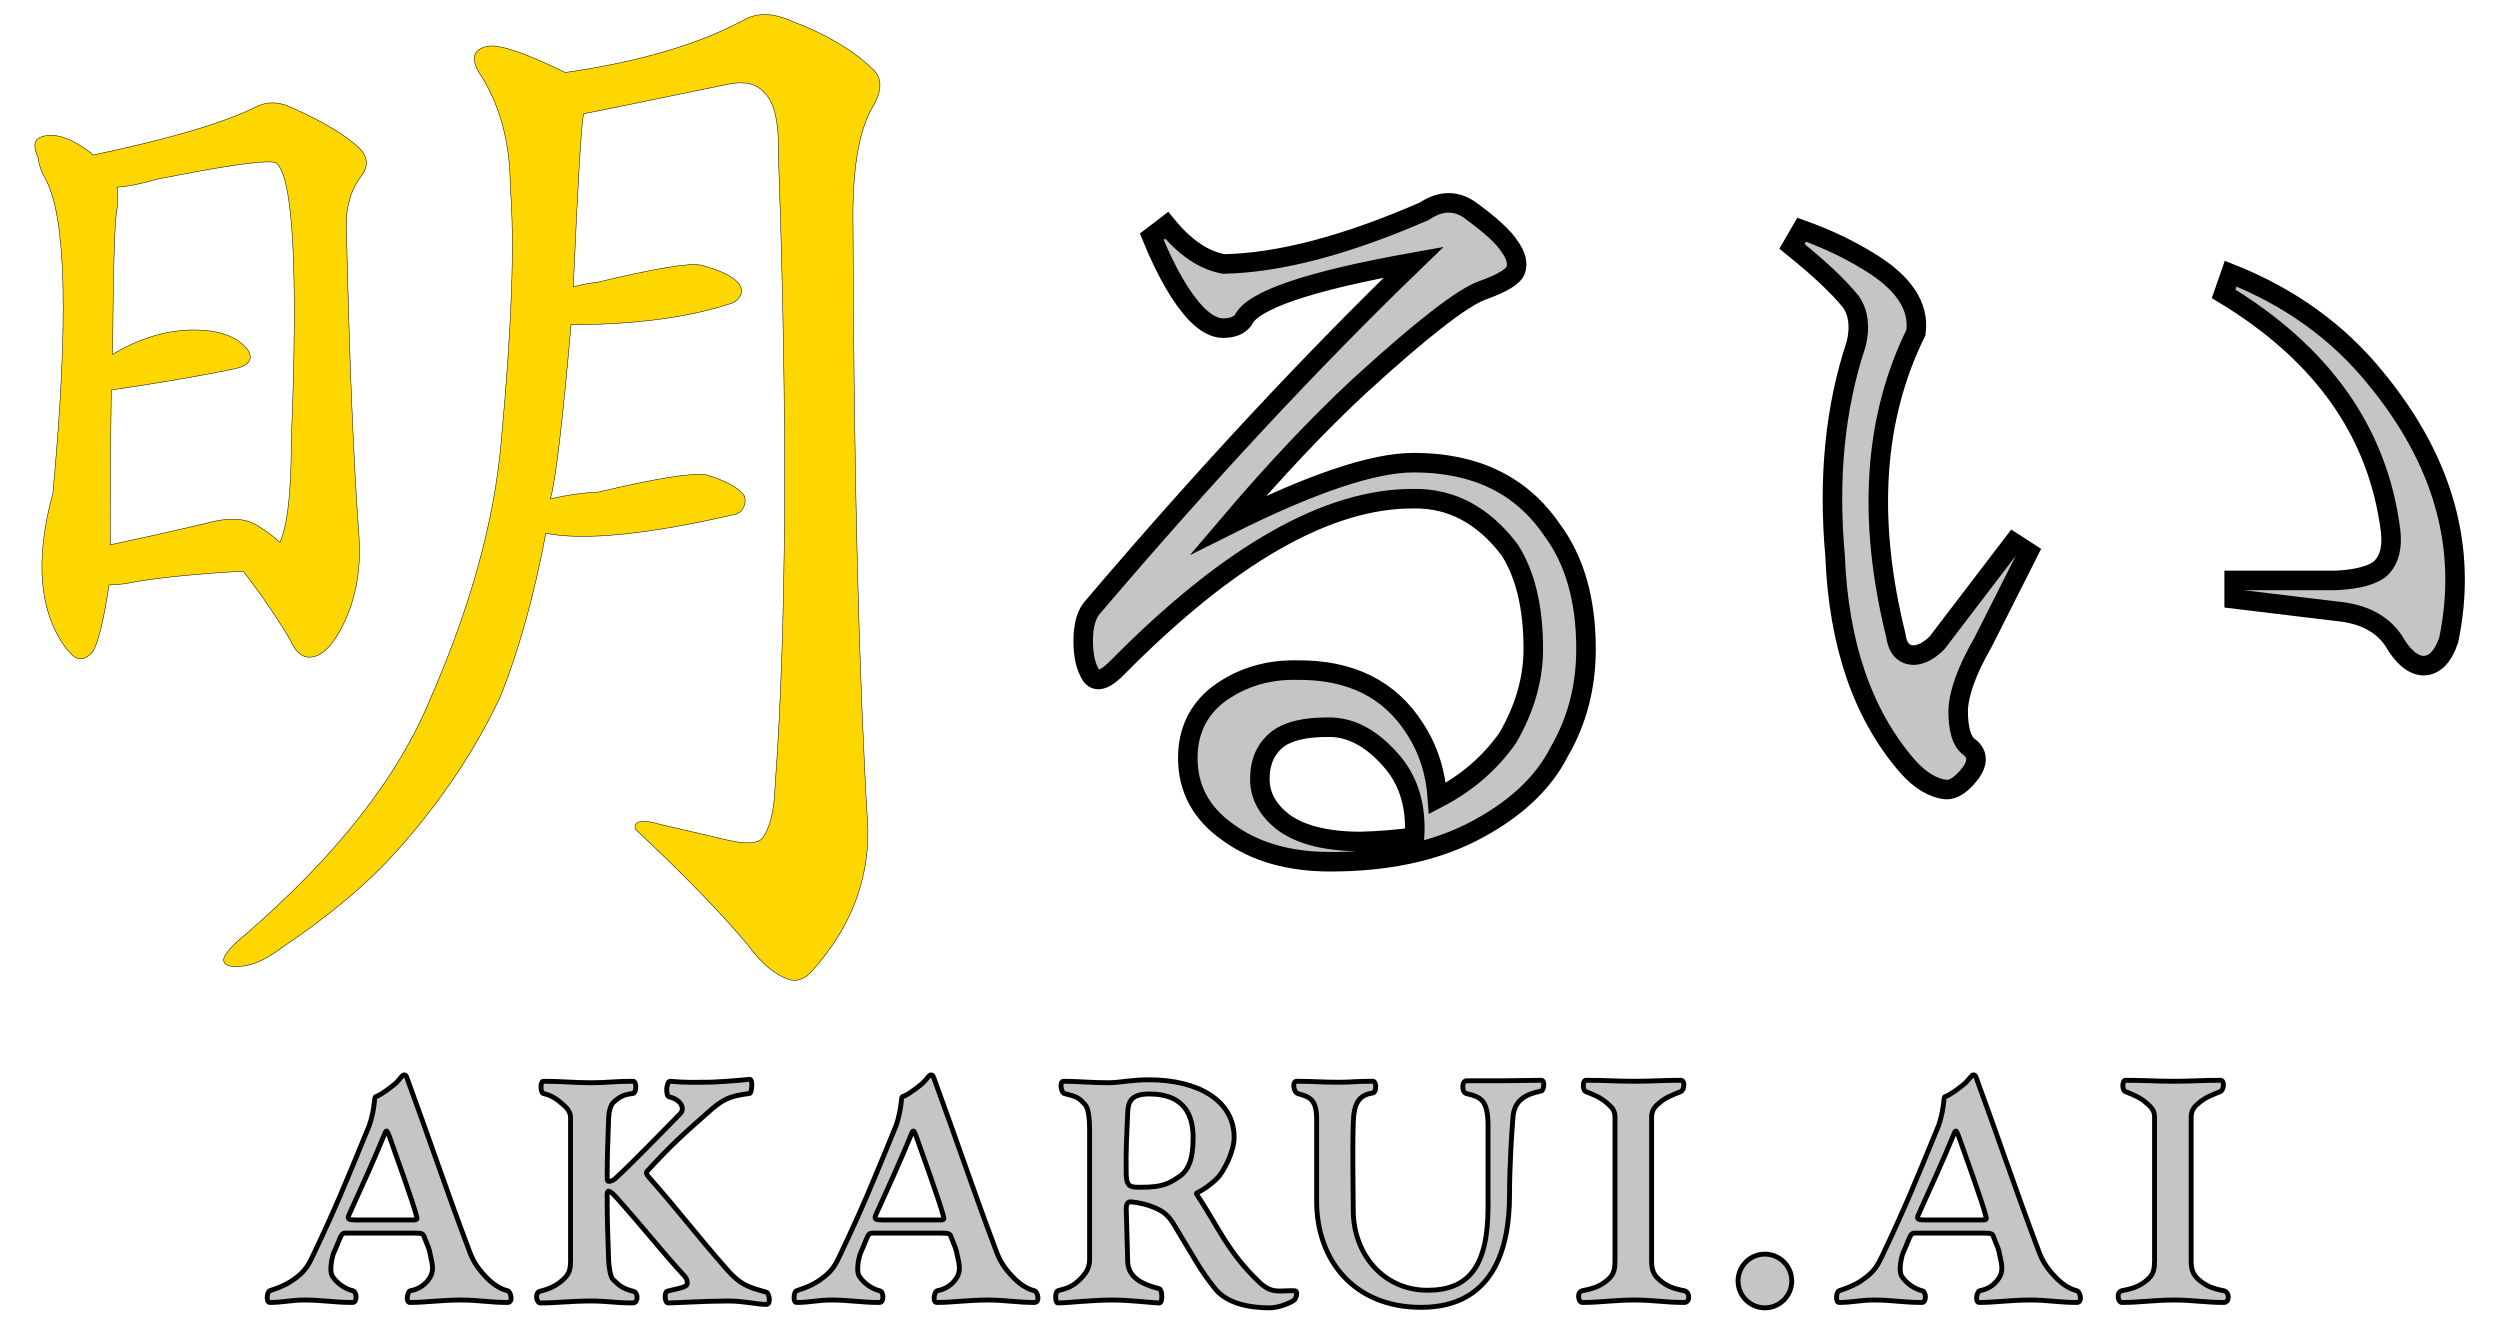
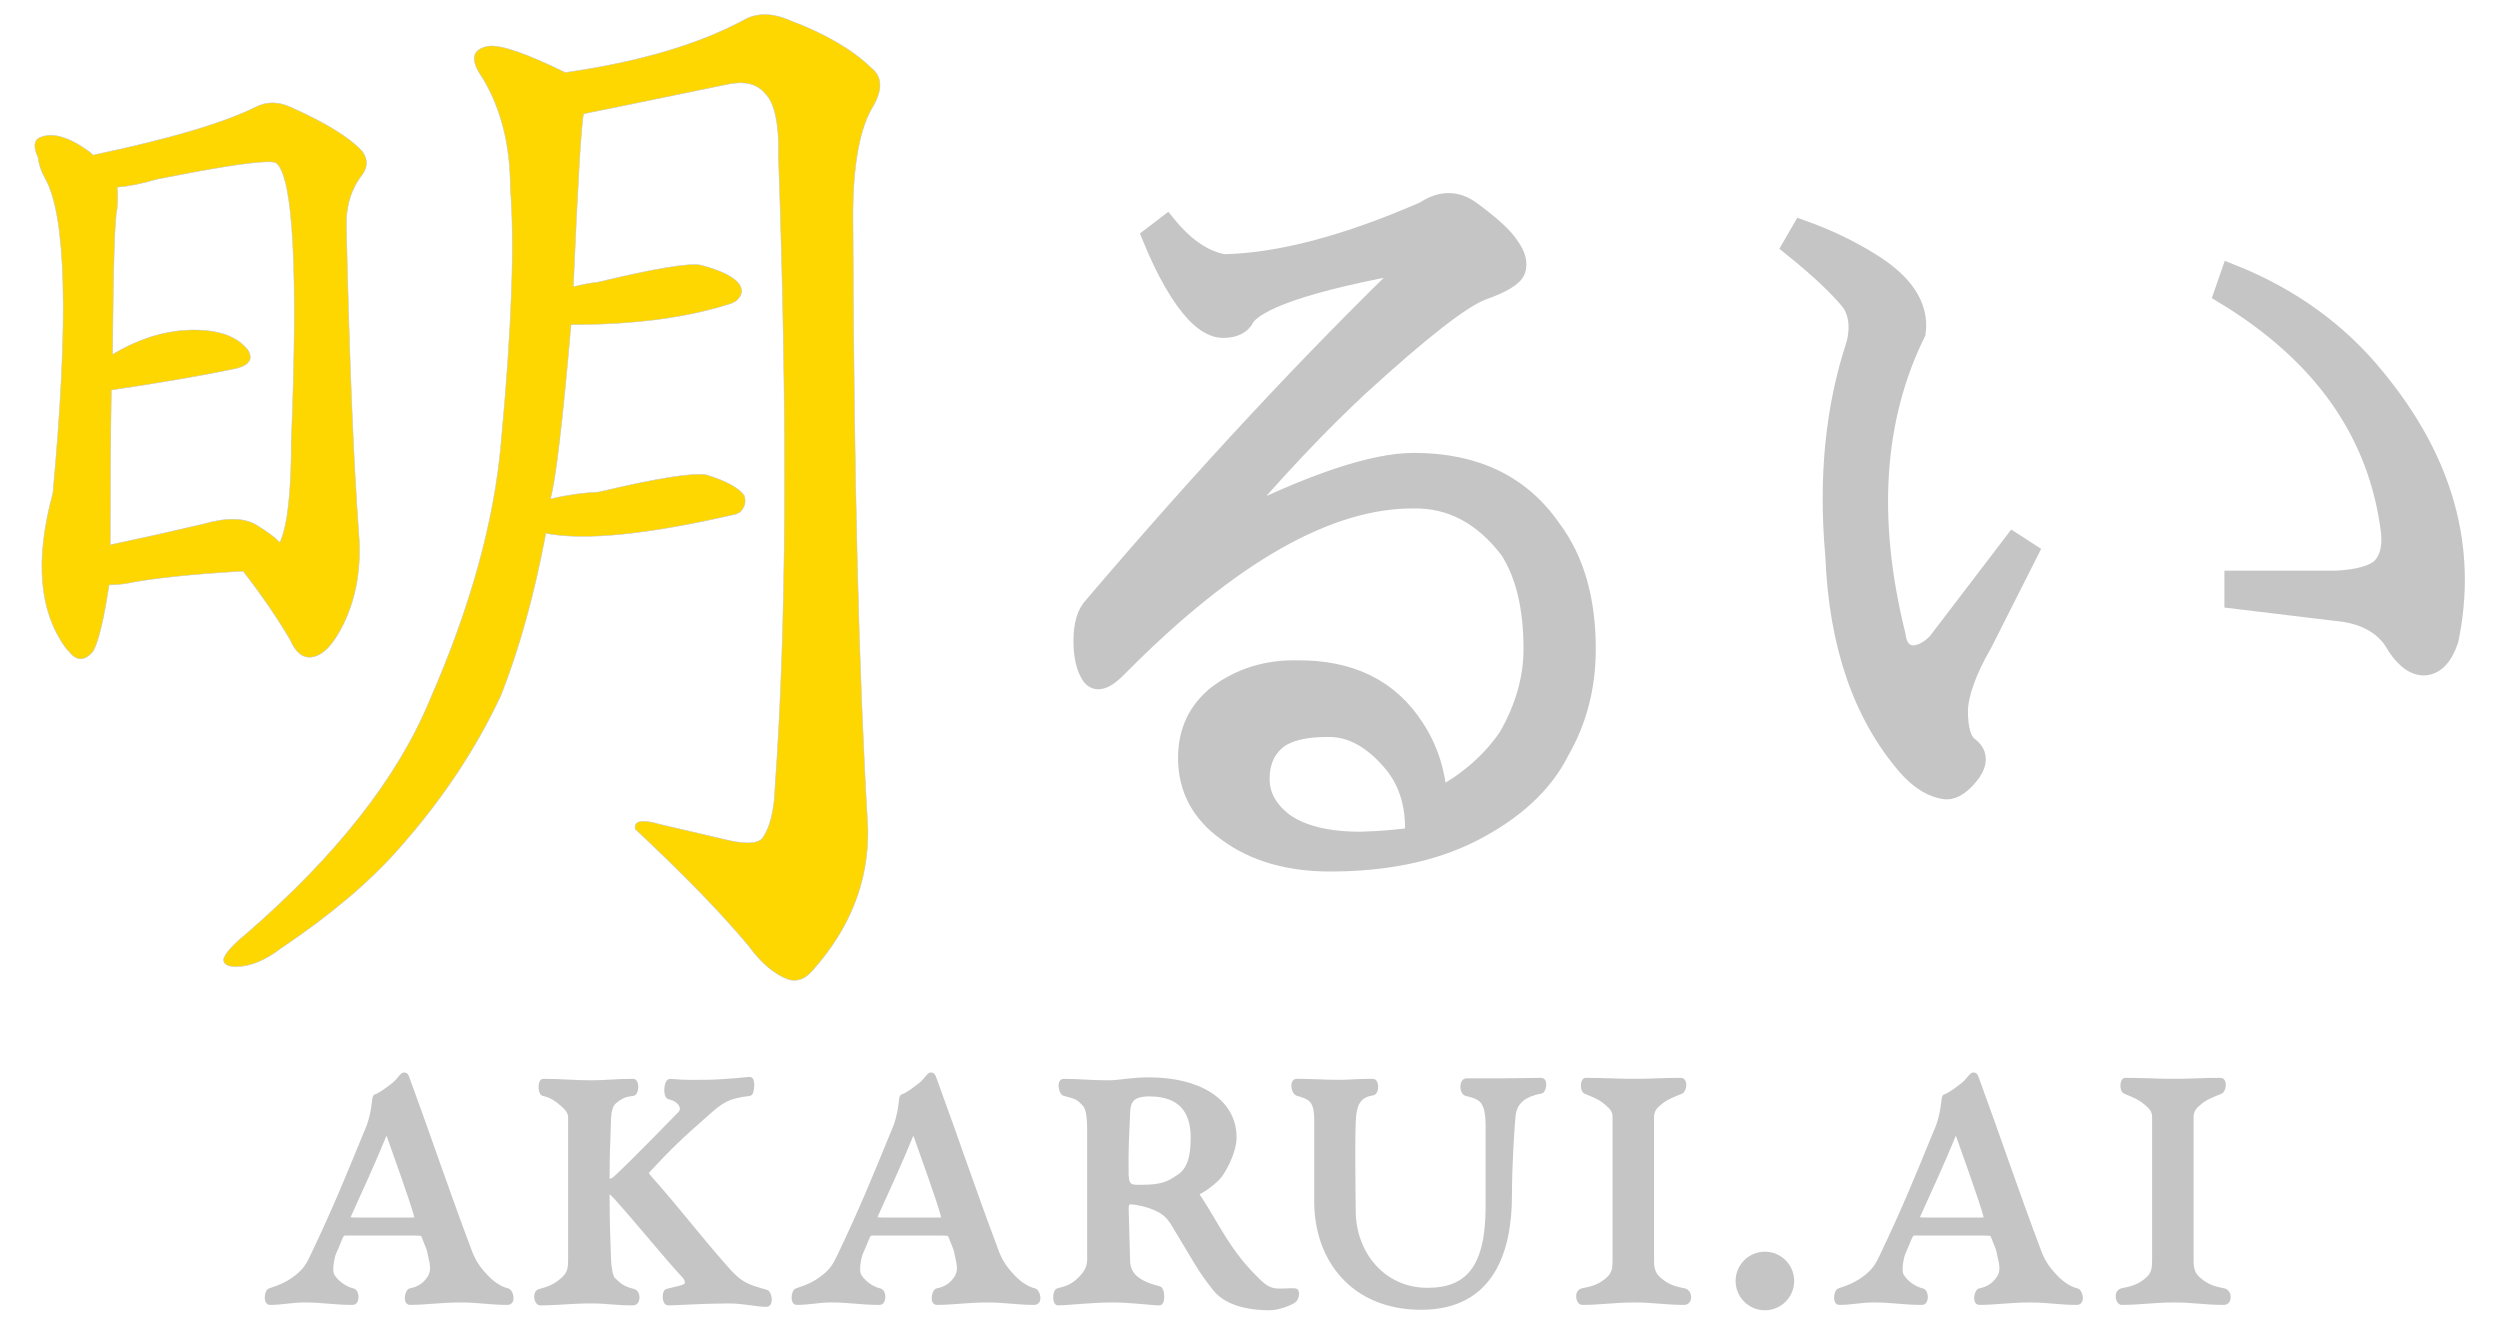
<svg xmlns="http://www.w3.org/2000/svg" xmlns:ns1="http://vectornator.io" height="100%" stroke-miterlimit="10" style="fill-rule:nonzero;clip-rule:evenodd;stroke-linecap:round;stroke-linejoin:round;" version="1.1" viewBox="0 0 512 270" width="100%" xml:space="preserve">
  <defs>
    <clipPath id="TextBounds">
      <rect height="145.654" width="532" x="-5" y="161.444" />
    </clipPath>
  </defs>
  <g id="Layer-1" ns1:layerName="Layer 1">
-     <path d="M111.782 109.22C119.763 110.785 132.831 109.455 150.986 105.229C150.986 105.073 151.142 104.994 151.455 104.994C152.551 103.899 152.864 102.725 152.394 101.473C151.299 99.908 148.716 98.499 144.647 97.247C141.83 96.778 134.475 97.952 122.58 100.769C119.294 100.925 116.007 101.395 112.721 102.177C113.816 98.265 115.225 86.37 116.946 66.494C130.093 66.494 141.126 65.008 150.047 62.034C150.203 61.877 150.36 61.799 150.516 61.799C151.925 60.704 152.238 59.53 151.455 58.278C150.36 56.713 147.699 55.383 143.474 54.287C141.126 53.818 134.083 54.991 122.346 57.808C120.781 57.965 119.137 58.278 117.416 58.747C118.355 36.993 119.059 25.177 119.529 23.299C119.685 23.299 129.623 21.265 149.342 17.196C152.629 16.57 155.055 17.196 156.62 19.074C158.654 20.952 159.593 25.334 159.437 32.22C161.315 85.901 161.08 128.861 158.733 161.101C158.576 165.953 157.715 169.474 156.15 171.665C155.211 172.76 152.942 172.917 149.342 172.134L135.257 168.848C131.501 167.752 129.78 168.065 130.093 169.787C140.109 179.177 147.856 187.159 153.333 193.732C155.837 197.175 158.498 199.444 161.315 200.54C163.193 201.166 164.915 200.54 166.48 198.662C174.148 190.054 177.904 180.429 177.748 169.787C175.87 138.33 174.853 97.091 174.696 46.071C174.54 35.115 175.792 27.212 178.452 22.36C180.8 18.604 180.8 15.787 178.452 13.909C174.54 10.153 169.062 6.945 162.019 4.284C158.576 2.719 155.524 2.563 152.864 3.815C143.474 8.979 131.11 12.657 115.772 14.848C107.791 10.935 102.548 9.136 100.044 9.449C96.601 10.075 96.209 12.266 98.87 16.022C102.626 22.282 104.504 29.716 104.504 38.324C105.443 49.748 104.817 67.199 102.626 90.674C101.218 106.794 96.366 124.323 88.071 143.259C81.498 159.223 68.9 175.265 50.276 191.384C47.772 193.419 46.285 195.062 45.815 196.314C45.659 197.41 46.52 197.958 48.398 197.958C51.215 197.958 54.266 196.706 57.553 194.201C67.569 187.472 75.551 180.742 81.498 174.012C90.419 163.996 97.462 153.432 102.626 142.32C106.382 132.774 109.434 121.74 111.782 109.22Z" fill="#ffd700" fill-rule="evenodd" opacity="1" stroke="#000000" stroke-linecap="butt" stroke-linejoin="miter" stroke-width="0.1" />
-     <path d="M265.587 137.238C259.466 137.118 254.065 138.798 249.384 142.279C245.304 145.519 243.263 149.84 243.263 155.241C243.263 161.482 245.964 166.523 251.365 170.363C256.886 174.444 263.907 176.484 272.428 176.484C283.71 176.484 293.312 174.504 301.233 170.543C309.994 166.103 316.055 160.522 319.416 153.8C323.017 147.559 324.817 140.598 324.817 132.917C324.817 122.835 322.477 114.674 317.796 108.433C311.555 99.311 302.133 94.751 289.531 94.751C281.25 94.751 268.588 99.011 251.545 107.533C261.026 96.371 269.968 86.889 278.369 79.088C290.971 67.566 299.373 61.025 303.573 59.465C307.654 58.024 309.934 56.644 310.415 55.324C310.895 53.884 310.475 52.264 309.154 50.463C307.954 48.543 305.194 46.022 300.873 42.902C297.992 40.982 294.932 41.102 291.691 43.262C275.729 50.223 262.046 53.824 250.645 54.064C246.564 53.344 242.663 50.703 238.943 46.142L235.882 48.483C238.883 55.804 241.943 61.085 245.064 64.326C246.984 66.246 248.784 67.206 250.464 67.206C252.385 67.206 253.765 66.666 254.605 65.586C256.405 61.505 268.047 57.544 289.531 53.704C268.528 73.987 246.684 97.451 224 124.095C222.56 125.536 221.84 127.936 221.84 131.297C221.84 134.297 222.38 136.638 223.46 138.318C224.54 139.878 226.4 139.278 229.041 136.518C251.845 113.474 272.008 102.012 289.531 102.132C297.212 102.012 303.753 105.492 309.154 112.574C312.395 117.614 314.015 124.396 314.015 132.917C314.015 139.038 312.275 145.099 308.794 151.1C305.194 156.261 300.393 160.402 294.392 163.522C294.032 158.121 292.472 153.32 289.711 149.12C284.55 141.078 276.509 137.118 265.587 137.238ZM278.719 172.335C271.877 172.335 266.656 171.074 263.056 168.554C259.695 166.034 258.015 163.033 258.015 159.553C258.015 155.952 259.275 153.191 261.796 151.271C263.956 149.711 267.317 148.931 271.877 148.931C276.678 148.811 281.179 151.271 285.38 156.312C288.62 160.273 290.06 165.314 289.7 171.435C286.34 171.915 282.679 172.215 278.719 172.335Z" fill="#C5C5C5" fill-rule="evenodd" opacity="1" stroke="#000000" stroke-linecap="butt" stroke-linejoin="miter" stroke-width="4" />
-     <path d="M388.246 130.032C382.365 106.268 383.746 85.625 392.387 68.102C393.107 62.701 389.867 57.84 382.666 53.519C378.585 50.999 374.024 48.838 368.983 47.038L367.003 50.459C372.524 54.899 376.544 58.68 379.065 61.801C380.625 64.081 380.985 66.962 380.145 70.442C375.824 83.404 374.384 97.867 375.824 113.829C376.544 131.952 381.465 146.295 390.587 156.857C393.227 159.857 395.928 161.477 398.688 161.717C400.248 161.717 401.929 160.517 403.729 158.117C405.169 155.956 404.989 154.216 403.189 152.896C401.749 151.816 401.029 149.355 401.029 145.515C401.149 141.914 402.829 137.293 406.069 131.652L415.431 113.109L412.37 111.129L396.708 131.652C395.148 133.213 393.587 134.053 392.027 134.173C389.867 134.173 388.607 132.793 388.246 130.032ZM456.838 56.04L455.398 60.18C475.681 72.422 487.083 88.625 489.603 108.788C489.964 112.029 489.363 114.489 487.803 116.17C486.243 117.73 483.122 118.63 478.442 118.87L457.558 118.87L457.558 122.651L478.442 125.171C483.842 125.651 487.743 127.632 490.144 131.112C492.064 134.473 494.104 136.213 496.265 136.333C498.545 136.333 500.285 134.593 501.485 131.112C505.446 112.269 500.465 94.386 486.543 77.463C478.862 67.982 468.96 60.84 456.838 56.04Z" fill="#C5C5C5" fill-rule="evenodd" opacity="1" stroke="#000000" stroke-linecap="butt" stroke-linejoin="miter" stroke-width="4" />
-     <path d="M55.782 21.066C54.608 21.066 53.493 21.352 52.397 21.899C45.824 25.186 34.697 28.471 19.047 31.757L18.581 31.291C14.199 28.005 10.673 26.974 8.012 28.226C6.917 28.852 6.852 30.189 7.791 32.223C7.948 33.632 8.407 35.033 9.189 36.441C13.571 43.953 14.119 65.482 10.832 101.008C7.076 114.781 8.018 125.424 13.652 132.936L14.118 133.402C15.683 135.437 17.326 135.437 19.047 133.402C20.143 131.524 21.238 126.992 22.333 119.792C23.272 119.792 24.367 119.704 25.619 119.547C30.94 118.452 38.999 117.598 49.798 116.972C53.554 121.824 56.775 126.509 59.435 131.048C60.531 133.552 61.932 134.736 63.653 134.579C66.001 134.423 68.279 132.08 70.47 127.541C72.974 122.22 73.981 116.262 73.511 109.689C72.415 94.978 71.562 73.997 70.936 46.765C70.78 42.383 71.875 38.704 74.222 35.73C75.318 34.165 75.318 32.611 74.222 31.046C71.718 28.229 66.791 25.186 59.435 21.899C58.183 21.352 56.955 21.066 55.782 21.066ZM54.384 33.155C55.557 33.116 56.302 33.205 56.615 33.4C60.058 36.374 61.065 55.382 59.656 90.439C59.656 100.768 58.891 107.644 57.326 111.087C56.231 109.991 54.653 108.832 52.618 107.58C50.114 106.015 46.435 105.926 41.583 107.335C34.853 108.9 28.526 110.325 22.578 111.577C22.578 101.092 22.642 90.512 22.799 79.87C32.346 78.462 40.582 77.061 47.468 75.652C50.911 75.026 52.006 73.69 50.754 71.655C48.876 69.308 45.897 67.971 41.828 67.658C35.568 67.189 29.304 68.831 23.044 72.587C23.201 54.276 23.507 44.357 23.976 42.792C24.133 40.914 24.133 39.425 23.976 38.329C26.324 38.173 29.061 37.625 32.191 36.686C43.459 34.456 50.862 33.273 54.384 33.155Z" fill="#ffd700" fill-rule="evenodd" opacity="1" stroke="#000000" stroke-linecap="butt" stroke-linejoin="miter" stroke-width="0.1" />
-     <g fill="#C5C5C5" opacity="1" stroke="#000000" stroke-linecap="butt" stroke-linejoin="miter" stroke-width="1">
+     <path d="M111.782 109.22C119.763 110.785 132.831 109.455 150.986 105.229C150.986 105.073 151.142 104.994 151.455 104.994C152.551 103.899 152.864 102.725 152.394 101.473C151.299 99.908 148.716 98.499 144.647 97.247C141.83 96.778 134.475 97.952 122.58 100.769C119.294 100.925 116.007 101.395 112.721 102.177C113.816 98.265 115.225 86.37 116.946 66.494C130.093 66.494 141.126 65.008 150.047 62.034C150.203 61.877 150.36 61.799 150.516 61.799C151.925 60.704 152.238 59.53 151.455 58.278C150.36 56.713 147.699 55.383 143.474 54.287C141.126 53.818 134.083 54.991 122.346 57.808C120.781 57.965 119.137 58.278 117.416 58.747C118.355 36.993 119.059 25.177 119.529 23.299C119.685 23.299 129.623 21.265 149.342 17.196C152.629 16.57 155.055 17.196 156.62 19.074C158.654 20.952 159.593 25.334 159.437 32.22C161.315 85.901 161.08 128.861 158.733 161.101C158.576 165.953 157.715 169.474 156.15 171.665C155.211 172.76 152.942 172.917 149.342 172.134L135.257 168.848C131.501 167.752 129.78 168.065 130.093 169.787C140.109 179.177 147.856 187.159 153.333 193.732C155.837 197.175 158.498 199.444 161.315 200.54C163.193 201.166 164.915 200.54 166.48 198.662C174.148 190.054 177.904 180.429 177.748 169.787C175.87 138.33 174.853 97.091 174.696 46.071C174.54 35.115 175.792 27.212 178.452 22.36C180.8 18.604 180.8 15.787 178.452 13.909C174.54 10.153 169.062 6.945 162.019 4.284C158.576 2.719 155.524 2.563 152.864 3.815C143.474 8.979 131.11 12.657 115.772 14.848C107.791 10.935 102.548 9.136 100.044 9.449C96.601 10.075 96.209 12.266 98.87 16.022C102.626 22.282 104.504 29.716 104.504 38.324C105.443 49.748 104.817 67.199 102.626 90.674C101.218 106.794 96.366 124.323 88.071 143.259C81.498 159.223 68.9 175.265 50.276 191.384C47.772 193.419 46.285 195.062 45.815 196.314C45.659 197.41 46.52 197.958 48.398 197.958C51.215 197.958 54.266 196.706 57.553 194.201C67.569 187.472 75.551 180.742 81.498 174.012C90.419 163.996 97.462 153.432 102.626 142.32C106.382 132.774 109.434 121.74 111.782 109.22Z" fill="#ffd700" fill-rule="evenodd" opacity="1" stroke="#C5C5C5" stroke-linecap="butt" stroke-linejoin="miter" stroke-width="0.1" />
+     <path d="M265.587 137.238C259.466 137.118 254.065 138.798 249.384 142.279C245.304 145.519 243.263 149.84 243.263 155.241C243.263 161.482 245.964 166.523 251.365 170.363C256.886 174.444 263.907 176.484 272.428 176.484C283.71 176.484 293.312 174.504 301.233 170.543C309.994 166.103 316.055 160.522 319.416 153.8C323.017 147.559 324.817 140.598 324.817 132.917C324.817 122.835 322.477 114.674 317.796 108.433C311.555 99.311 302.133 94.751 289.531 94.751C281.25 94.751 268.588 99.011 251.545 107.533C261.026 96.371 269.968 86.889 278.369 79.088C290.971 67.566 299.373 61.025 303.573 59.465C307.654 58.024 309.934 56.644 310.415 55.324C310.895 53.884 310.475 52.264 309.154 50.463C307.954 48.543 305.194 46.022 300.873 42.902C297.992 40.982 294.932 41.102 291.691 43.262C275.729 50.223 262.046 53.824 250.645 54.064C246.564 53.344 242.663 50.703 238.943 46.142L235.882 48.483C238.883 55.804 241.943 61.085 245.064 64.326C246.984 66.246 248.784 67.206 250.464 67.206C252.385 67.206 253.765 66.666 254.605 65.586C256.405 61.505 268.047 57.544 289.531 53.704C268.528 73.987 246.684 97.451 224 124.095C222.56 125.536 221.84 127.936 221.84 131.297C221.84 134.297 222.38 136.638 223.46 138.318C224.54 139.878 226.4 139.278 229.041 136.518C251.845 113.474 272.008 102.012 289.531 102.132C297.212 102.012 303.753 105.492 309.154 112.574C312.395 117.614 314.015 124.396 314.015 132.917C314.015 139.038 312.275 145.099 308.794 151.1C305.194 156.261 300.393 160.402 294.392 163.522C294.032 158.121 292.472 153.32 289.711 149.12C284.55 141.078 276.509 137.118 265.587 137.238ZM278.719 172.335C271.877 172.335 266.656 171.074 263.056 168.554C259.695 166.034 258.015 163.033 258.015 159.553C258.015 155.952 259.275 153.191 261.796 151.271C263.956 149.711 267.317 148.931 271.877 148.931C276.678 148.811 281.179 151.271 285.38 156.312C288.62 160.273 290.06 165.314 289.7 171.435C286.34 171.915 282.679 172.215 278.719 172.335Z" fill="#C5C5C5" fill-rule="evenodd" opacity="1" stroke="#C5C5C5" stroke-linecap="butt" stroke-linejoin="miter" stroke-width="4" />
+     <path d="M388.246 130.032C382.365 106.268 383.746 85.625 392.387 68.102C393.107 62.701 389.867 57.84 382.666 53.519C378.585 50.999 374.024 48.838 368.983 47.038L367.003 50.459C372.524 54.899 376.544 58.68 379.065 61.801C380.625 64.081 380.985 66.962 380.145 70.442C375.824 83.404 374.384 97.867 375.824 113.829C376.544 131.952 381.465 146.295 390.587 156.857C393.227 159.857 395.928 161.477 398.688 161.717C400.248 161.717 401.929 160.517 403.729 158.117C405.169 155.956 404.989 154.216 403.189 152.896C401.749 151.816 401.029 149.355 401.029 145.515C401.149 141.914 402.829 137.293 406.069 131.652L415.431 113.109L412.37 111.129L396.708 131.652C395.148 133.213 393.587 134.053 392.027 134.173C389.867 134.173 388.607 132.793 388.246 130.032ZM456.838 56.04L455.398 60.18C475.681 72.422 487.083 88.625 489.603 108.788C489.964 112.029 489.363 114.489 487.803 116.17C486.243 117.73 483.122 118.63 478.442 118.87L457.558 118.87L457.558 122.651L478.442 125.171C483.842 125.651 487.743 127.632 490.144 131.112C492.064 134.473 494.104 136.213 496.265 136.333C498.545 136.333 500.285 134.593 501.485 131.112C505.446 112.269 500.465 94.386 486.543 77.463C478.862 67.982 468.96 60.84 456.838 56.04Z" fill="#C5C5C5" fill-rule="evenodd" opacity="1" stroke="#C5C5C5" stroke-linecap="butt" stroke-linejoin="miter" stroke-width="4" />
+     <path d="M55.782 21.066C54.608 21.066 53.493 21.352 52.397 21.899C45.824 25.186 34.697 28.471 19.047 31.757L18.581 31.291C14.199 28.005 10.673 26.974 8.012 28.226C6.917 28.852 6.852 30.189 7.791 32.223C7.948 33.632 8.407 35.033 9.189 36.441C13.571 43.953 14.119 65.482 10.832 101.008C7.076 114.781 8.018 125.424 13.652 132.936L14.118 133.402C15.683 135.437 17.326 135.437 19.047 133.402C20.143 131.524 21.238 126.992 22.333 119.792C23.272 119.792 24.367 119.704 25.619 119.547C30.94 118.452 38.999 117.598 49.798 116.972C53.554 121.824 56.775 126.509 59.435 131.048C60.531 133.552 61.932 134.736 63.653 134.579C66.001 134.423 68.279 132.08 70.47 127.541C72.974 122.22 73.981 116.262 73.511 109.689C72.415 94.978 71.562 73.997 70.936 46.765C70.78 42.383 71.875 38.704 74.222 35.73C75.318 34.165 75.318 32.611 74.222 31.046C71.718 28.229 66.791 25.186 59.435 21.899C58.183 21.352 56.955 21.066 55.782 21.066ZM54.384 33.155C55.557 33.116 56.302 33.205 56.615 33.4C60.058 36.374 61.065 55.382 59.656 90.439C59.656 100.768 58.891 107.644 57.326 111.087C56.231 109.991 54.653 108.832 52.618 107.58C50.114 106.015 46.435 105.926 41.583 107.335C34.853 108.9 28.526 110.325 22.578 111.577C22.578 101.092 22.642 90.512 22.799 79.87C32.346 78.462 40.582 77.061 47.468 75.652C50.911 75.026 52.006 73.69 50.754 71.655C48.876 69.308 45.897 67.971 41.828 67.658C35.568 67.189 29.304 68.831 23.044 72.587C23.201 54.276 23.507 44.357 23.976 42.792C24.133 40.914 24.133 39.425 23.976 38.329C26.324 38.173 29.061 37.625 32.191 36.686C43.459 34.456 50.862 33.273 54.384 33.155Z" fill="#ffd700" fill-rule="evenodd" opacity="1" stroke="#C5C5C5" stroke-linecap="butt" stroke-linejoin="miter" stroke-width="0.1" />
+     <g fill="#C5C5C5" opacity="1" stroke="#C5C5C5" stroke-linecap="butt" stroke-linejoin="miter" stroke-width="1">
      <path clip-path="url(#TextBounds)" d="M55.25 266.744C57.95 266.744 59.574 266.244 62.35 266.244C66.216 266.244 68.25 266.744 72.25 266.744C73.15 266.744 73.15 264.544 72.25 264.344C70.95 264.044 69.15 263.044 68.05 261.344C67.65 260.644 67.701 259.307 67.95 258.044C68.296 256.288 68.35 256.844 69.55 253.744C69.95 252.844 70.088 252.544 70.75 252.544L84.95 252.544C86.35 252.544 86.65 252.644 86.85 253.244C87.85 255.944 87.75 255.044 88.25 257.544C88.55 258.844 88.891 260.282 88.05 261.644C87.061 263.245 85.65 264.044 84.05 264.344C83.45 264.444 83.013 266.744 83.95 266.744C87.25 266.744 90.289 266.244 94.35 266.244C98.15 266.244 100.201 266.744 103.95 266.744C105.15 266.744 104.65 264.544 103.95 264.344C102.25 263.944 100.65 262.744 99.45 261.444C97.65 259.544 96.75 258.044 95.95 255.744C91.25 243.244 88.25 234.144 83.45 221.044C83.25 220.444 83.15 220.144 82.75 220.144C82.45 220.144 82.15 220.644 81.35 221.544C80.75 222.244 77.75 224.444 76.85 224.644C76.75 224.744 76.606 226.607 76.35 227.844C76.137 228.872 75.85 229.844 75.65 230.444C70.85 242.144 68.93 246.953 64.05 257.244C63.178 259.083 62.535 260.165 60.95 261.444C59.009 263.01 57.35 263.644 55.25 264.344C54.65 264.544 54.45 266.744 55.25 266.744ZM78.55 232.744C79.15 231.244 79.15 231.244 79.75 232.744C80.85 235.844 84.55 246.144 85.25 248.844C85.55 249.844 85.45 249.844 84.45 249.844L72.75 249.844C71.55 249.844 71.05 249.744 71.45 248.844C73.65 244.044 76.85 236.944 78.55 232.744Z" fill-rule="evenodd" />
      <path clip-path="url(#TextBounds)" d="M148.75 259.844C142.25 252.444 139.55 248.644 132.85 241.044C132.45 240.544 132.224 240.2 132.55 239.844C137.019 234.961 139.95 232.244 144.75 228.044C147.85 225.244 149.25 224.444 153.55 223.944C153.95 223.844 154.25 221.044 153.55 221.044C149.75 221.444 145.85 221.644 144.75 221.644C142.25 221.644 140.35 221.744 137.25 221.444C136.45 221.444 136.25 224.444 137.05 224.644C139.35 225.144 140.35 226.944 139.35 228.044C139.35 228.044 129.05 238.644 126.15 241.244C125.65 241.744 125.15 241.944 124.65 241.944C124.35 241.944 124.35 241.444 124.35 241.144C124.35 236.844 124.45 234.444 124.65 228.944C124.699 227.588 125.05 226.244 125.75 225.644C127.15 224.444 127.95 224.144 129.65 223.944C130.35 223.844 130.45 221.444 129.65 221.444C125.85 221.444 124.406 221.744 121.05 221.744C117.226 221.744 115.25 221.444 111.25 221.444C110.65 221.444 110.65 223.744 111.25 223.944C112.95 224.344 113.982 225.023 115.35 226.244C116.249 227.046 116.85 227.744 116.85 228.944L116.85 258.144C116.85 259.644 116.688 260.689 115.65 261.744C114.096 263.323 112.55 263.944 110.65 264.444C109.45 264.644 109.85 266.844 110.65 266.844C114.15 266.844 116.991 266.444 121.05 266.444C124.408 266.444 125.95 266.844 129.65 266.844C130.75 266.844 130.75 264.644 129.65 264.444C127.65 263.944 126.85 263.344 125.55 262.044C125.05 261.544 124.706 259.704 124.65 258.144C124.45 252.544 124.35 249.844 124.35 245.444C124.35 244.944 124.25 243.944 124.65 243.944C124.95 243.944 125.651 244.585 126.15 245.144C131.509 251.145 136.05 256.844 139.65 260.744C140.65 261.744 140.75 262.144 140.75 262.844C140.75 263.744 138.35 263.944 136.65 264.444C136.05 264.544 136.05 266.844 136.85 266.844C138.35 266.844 144.35 266.444 149.15 266.444C152.45 266.444 154.95 267.144 156.95 267.144C157.95 267.144 157.55 264.844 156.95 264.644C153.05 263.544 151.65 263.144 148.75 259.844Z" fill-rule="evenodd" />
      <path clip-path="url(#TextBounds)" d="M163.15 266.744C165.85 266.744 167.474 266.244 170.25 266.244C174.116 266.244 176.15 266.744 180.15 266.744C181.05 266.744 181.05 264.544 180.15 264.344C178.85 264.044 177.05 263.044 175.95 261.344C175.55 260.644 175.601 259.307 175.85 258.044C176.196 256.288 176.25 256.844 177.45 253.744C177.85 252.844 177.988 252.544 178.65 252.544L192.85 252.544C194.25 252.544 194.55 252.644 194.75 253.244C195.75 255.944 195.65 255.044 196.15 257.544C196.45 258.844 196.791 260.282 195.95 261.644C194.961 263.245 193.55 264.044 191.95 264.344C191.35 264.444 190.913 266.744 191.85 266.744C195.15 266.744 198.189 266.244 202.25 266.244C206.05 266.244 208.101 266.744 211.85 266.744C213.05 266.744 212.55 264.544 211.85 264.344C210.15 263.944 208.55 262.744 207.35 261.444C205.55 259.544 204.65 258.044 203.85 255.744C199.15 243.244 196.15 234.144 191.35 221.044C191.15 220.444 191.05 220.144 190.65 220.144C190.35 220.144 190.05 220.644 189.25 221.544C188.65 222.244 185.65 224.444 184.75 224.644C184.65 224.744 184.506 226.607 184.25 227.844C184.037 228.872 183.75 229.844 183.55 230.444C178.75 242.144 176.83 246.953 171.95 257.244C171.078 259.083 170.434 260.165 168.85 261.444C166.909 263.01 165.25 263.644 163.15 264.344C162.55 264.544 162.35 266.744 163.15 266.744ZM186.45 232.744C187.05 231.244 187.05 231.244 187.65 232.744C188.75 235.844 192.45 246.144 193.15 248.844C193.45 249.844 193.35 249.844 192.35 249.844L180.65 249.844C179.45 249.844 178.95 249.744 179.35 248.844C181.55 244.044 184.75 236.944 186.45 232.744Z" fill-rule="evenodd" />
      <path clip-path="url(#TextBounds)" d="M230.65 247.544C230.65 246.644 230.95 246.044 231.65 246.144C232.95 246.244 235.157 246.659 237.15 247.644C238.561 248.341 239.35 249.144 240.15 250.344C244.85 258.044 245.65 259.944 248.95 264.044C251.45 267.044 256.05 267.844 260.05 267.844C261.75 267.844 264.05 266.944 264.95 266.344C265.55 265.944 265.85 264.344 265.15 264.344C261.85 264.244 260.45 265.144 257.65 262.344C251.35 256.244 249.55 251.344 245.25 244.844C244.95 244.444 244.95 244.344 245.25 244.244C246.15 243.844 247.85 242.744 249.25 241.344C250.35 240.344 252.75 236.044 252.75 232.944C252.75 225.444 245.45 221.144 235.35 221.144C231.35 221.144 229.55 221.744 226.95 221.744C223.399 221.744 220.75 221.444 217.85 221.444C216.874 221.444 217.35 223.744 217.95 223.944C220.65 224.644 220.85 224.744 222.25 226.244C222.95 227.044 223.15 229.344 223.15 231.244L223.15 257.944C223.15 259.644 222.418 260.795 221.15 262.044C219.746 263.426 218.65 263.844 216.65 264.344C216.05 264.544 216.05 266.844 216.65 266.844C218.55 266.844 223.476 266.244 227.85 266.244C231.601 266.244 236.05 266.844 237.45 266.844C238.15 266.844 238.05 264.144 237.45 263.944C233.05 262.844 231.05 261.144 230.95 258.344C230.85 254.644 230.75 251.544 230.65 247.544ZM230.65 240.644C230.55 235.144 230.75 232.844 230.95 227.844C231.05 225.744 231.55 224.044 235.35 224.044C243.15 224.044 244.35 229.144 244.35 233.044C244.35 237.144 243.55 239.744 241.25 241.144C239.45 242.344 238.05 243.144 233.95 243.144C231.85 243.144 230.75 243.344 230.65 240.644Z" fill-rule="evenodd" />
      <path clip-path="url(#TextBounds)" d="M269.65 246.044C269.65 257.93 277.15 267.744 291.05 267.744C305.55 267.744 309.15 256.158 309.15 244.744C309.15 238.544 309.65 231.144 309.85 228.944C310.05 225.244 312.593 224.055 315.65 223.444C316.15 223.344 316.508 221.244 315.65 221.244C312.45 221.244 310.65 221.344 307.55 221.344L300.35 221.344C299.335 221.344 299.35 223.644 300.25 223.944C303.55 224.744 304.85 225.344 304.75 231.444L304.75 247.144C304.75 259.444 300.75 264.244 292.35 264.244C283.15 264.244 277.15 256.636 277.15 247.944C277.15 244.444 276.95 235.944 277.15 229.944C277.25 226.044 278.25 224.244 281.15 223.844C281.95 223.644 281.95 221.444 281.15 221.444C277.25 221.444 276.942 221.644 274.25 221.644C270.856 221.644 268.75 221.444 265.55 221.444C264.572 221.444 264.95 223.744 265.75 223.944C268.05 224.644 269.65 224.944 269.65 229.244L269.65 246.044Z" fill-rule="evenodd" />
      <path clip-path="url(#TextBounds)" d="M338.25 228.744C338.25 227.544 338.85 226.644 339.65 226.044C341.05 224.744 342.55 224.244 344.25 223.544C344.95 223.244 345.15 221.244 344.25 221.244C340.15 221.244 338.456 221.444 334.75 221.444C330.849 221.444 329.05 221.244 324.75 221.244C324.15 221.244 324.05 223.244 324.75 223.544C326.45 224.244 327.673 224.663 329.15 225.944C330.1 226.767 330.75 227.444 330.75 228.744L330.75 258.244C330.75 259.744 330.581 260.914 329.45 261.944C327.746 263.495 326.15 263.944 324.05 264.344C322.85 264.644 323.25 266.744 324.05 266.744C327.85 266.744 330.572 266.244 334.75 266.244C338.733 266.244 340.95 266.744 344.95 266.744C346.15 266.744 346.15 264.644 344.95 264.344C342.85 263.944 341.328 263.471 339.65 261.944C338.509 260.905 338.25 259.744 338.25 258.244L338.25 228.744Z" fill-rule="evenodd" />
      <path clip-path="url(#TextBounds)" d="M361.45 256.844C358.416 256.844 355.95 259.31 355.95 262.344C355.95 265.377 358.416 267.844 361.45 267.844C364.483 267.844 366.95 265.377 366.95 262.344C366.95 259.31 364.483 256.844 361.45 256.844Z" fill-rule="evenodd" />
      <path clip-path="url(#TextBounds)" d="M376.65 266.744C379.35 266.744 380.974 266.244 383.75 266.244C387.616 266.244 389.65 266.744 393.65 266.744C394.55 266.744 394.55 264.544 393.65 264.344C392.35 264.044 390.55 263.044 389.45 261.344C389.05 260.644 389.101 259.307 389.35 258.044C389.696 256.288 389.75 256.844 390.95 253.744C391.35 252.844 391.488 252.544 392.15 252.544L406.35 252.544C407.75 252.544 408.05 252.644 408.25 253.244C409.25 255.944 409.15 255.044 409.65 257.544C409.95 258.844 410.291 260.282 409.45 261.644C408.461 263.245 407.05 264.044 405.45 264.344C404.85 264.444 404.413 266.744 405.35 266.744C408.65 266.744 411.689 266.244 415.75 266.244C419.55 266.244 421.601 266.744 425.35 266.744C426.55 266.744 426.05 264.544 425.35 264.344C423.65 263.944 422.05 262.744 420.85 261.444C419.05 259.544 418.15 258.044 417.35 255.744C412.65 243.244 409.65 234.144 404.85 221.044C404.65 220.444 404.55 220.144 404.15 220.144C403.85 220.144 403.55 220.644 402.75 221.544C402.15 222.244 399.15 224.444 398.25 224.644C398.15 224.744 398.006 226.607 397.75 227.844C397.537 228.872 397.25 229.844 397.05 230.444C392.25 242.144 390.33 246.953 385.45 257.244C384.578 259.083 383.934 260.165 382.35 261.444C380.409 263.01 378.75 263.644 376.65 264.344C376.05 264.544 375.85 266.744 376.65 266.744ZM399.95 232.744C400.55 231.244 400.55 231.244 401.15 232.744C402.25 235.844 405.95 246.144 406.65 248.844C406.95 249.844 406.85 249.844 405.85 249.844L394.15 249.844C392.95 249.844 392.45 249.744 392.85 248.844C395.05 244.044 398.25 236.944 399.95 232.744Z" fill-rule="evenodd" />
      <path clip-path="url(#TextBounds)" d="M448.75 228.744C448.75 227.544 449.35 226.644 450.15 226.044C451.55 224.744 453.05 224.244 454.75 223.544C455.45 223.244 455.65 221.244 454.75 221.244C450.65 221.244 448.956 221.444 445.25 221.444C441.349 221.444 439.55 221.244 435.25 221.244C434.65 221.244 434.55 223.244 435.25 223.544C436.95 224.244 438.173 224.663 439.65 225.944C440.6 226.767 441.25 227.444 441.25 228.744L441.25 258.244C441.25 259.744 441.081 260.914 439.95 261.944C438.246 263.495 436.65 263.944 434.55 264.344C433.35 264.644 433.75 266.744 434.55 266.744C438.35 266.744 441.072 266.244 445.25 266.244C449.233 266.244 451.45 266.744 455.45 266.744C456.65 266.744 456.65 264.644 455.45 264.344C453.35 263.944 451.828 263.471 450.15 261.944C449.009 260.905 448.75 259.744 448.75 258.244L448.75 228.744Z" fill-rule="evenodd" />
    </g>
  </g>
</svg>
